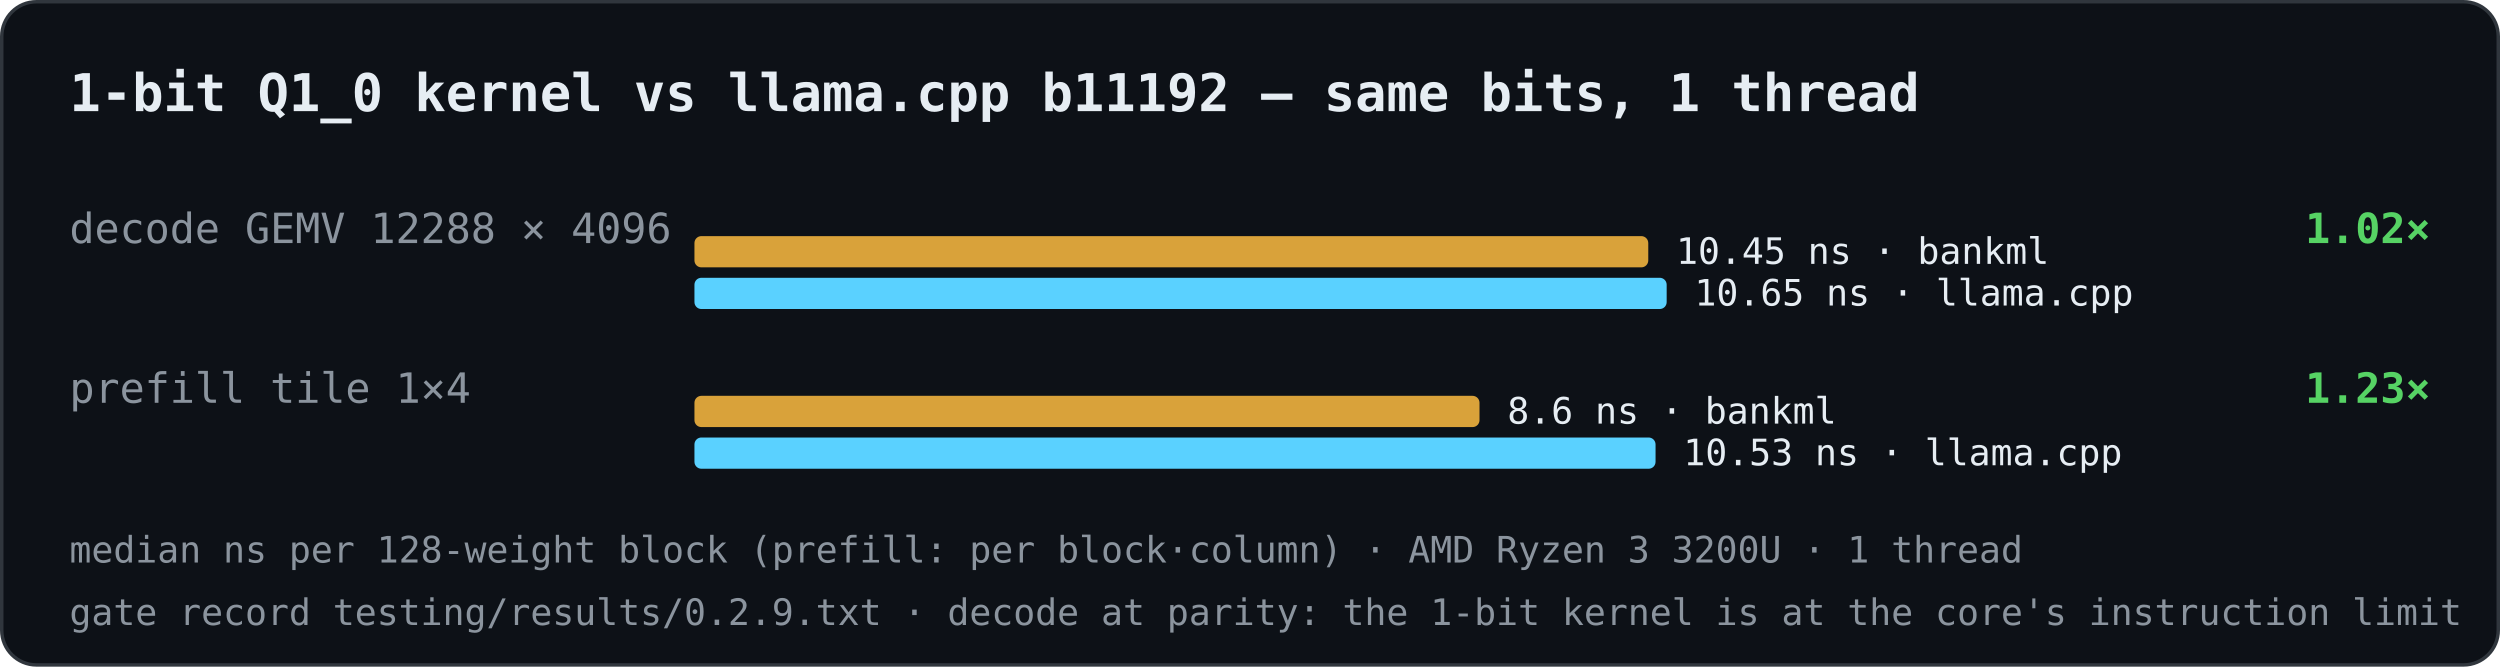
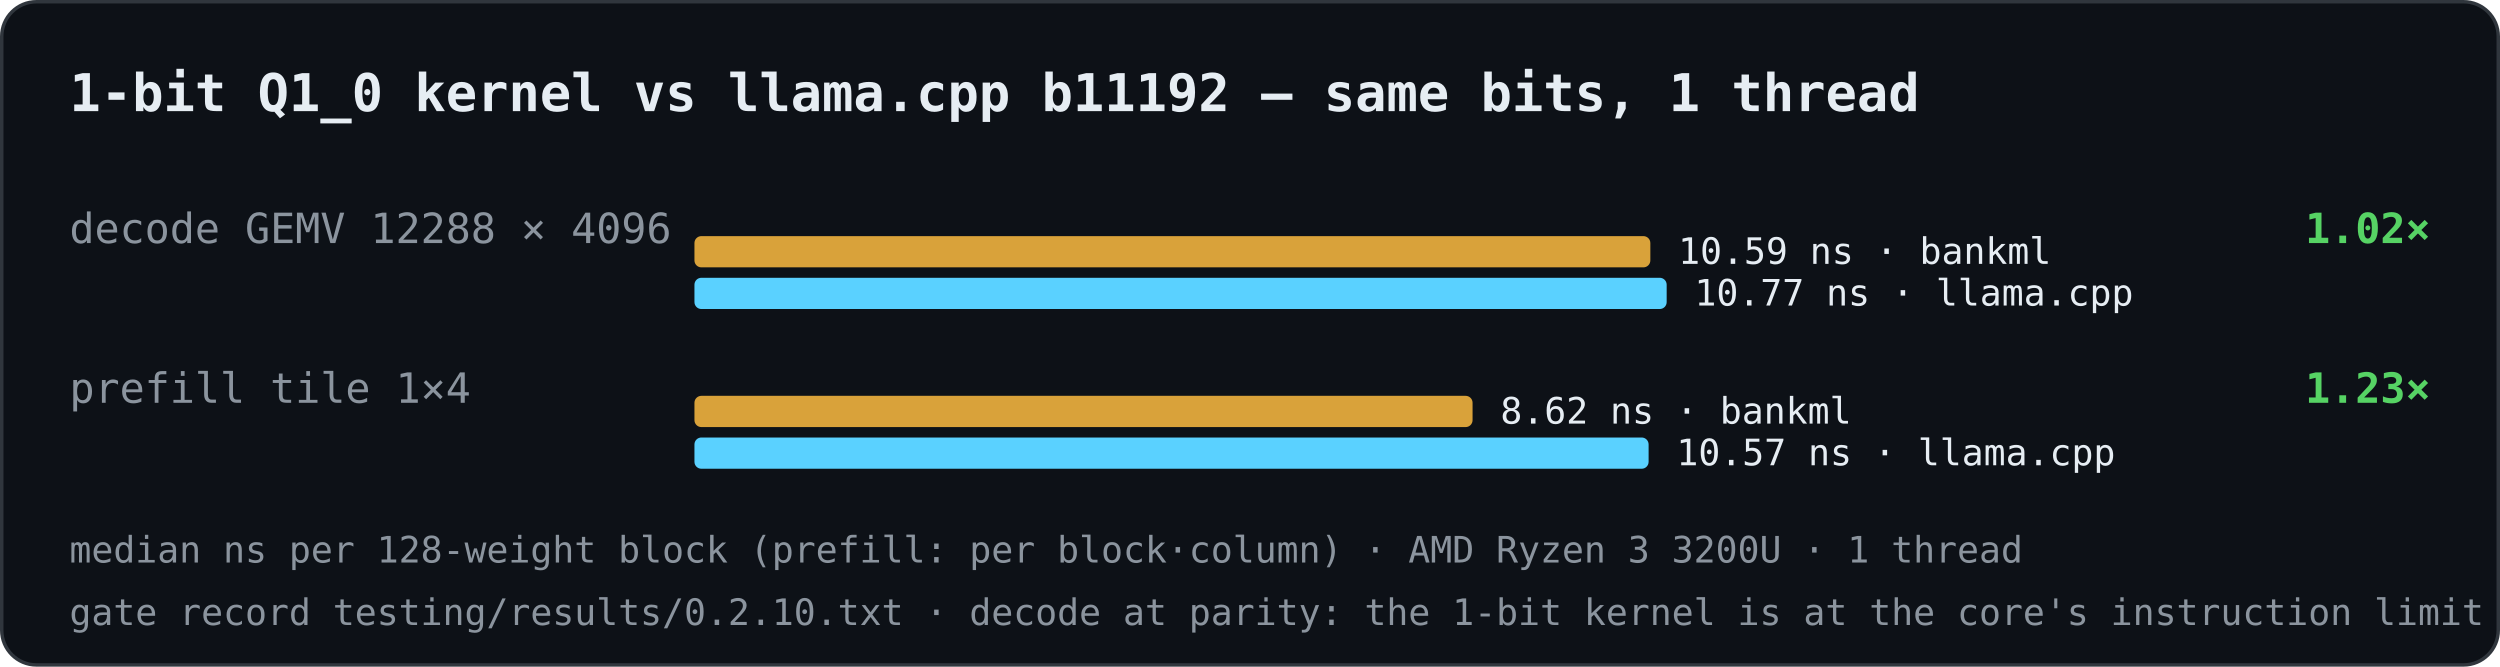
<svg xmlns="http://www.w3.org/2000/svg" width="720" height="192" viewBox="0 0 720 192" role="img" aria-label="1-bit Q1_0 kernel vs llama.cpp b11192 — same bits, 1 thread">
  <rect x="0.5" y="0.5" width="719" height="191" rx="10" fill="#0d1117" stroke="#30363d" />
  <text x="20" y="32" font-family="ui-monospace,SFMono-Regular,Menlo,Consolas,monospace" font-size="15" font-weight="700" text-anchor="start" fill="#e6edf3">1-bit Q1_0 kernel vs llama.cpp b11192 — same bits, 1 thread</text>
  <text x="20" y="70" font-family="ui-monospace,SFMono-Regular,Menlo,Consolas,monospace" font-size="12" font-weight="400" text-anchor="start" fill="#8b949e">decode GEMV 12288 × 4096</text>
-   <rect x="200" y="68" width="274.7" height="9" rx="2" fill="#D9A23A" />
-   <text x="482.7" y="76" font-family="ui-monospace,SFMono-Regular,Menlo,Consolas,monospace" font-size="10.5" font-weight="400" text-anchor="start" fill="#e6edf3">10.45 ns · bankml</text>
+   <rect x="200" y="68" width="275.3" height="9" rx="2" fill="#D9A23A" />
+   <text x="483.3" y="76" font-family="ui-monospace,SFMono-Regular,Menlo,Consolas,monospace" font-size="10.5" font-weight="400" text-anchor="start" fill="#e6edf3">10.59 ns · bankml</text>
  <rect x="200" y="80" width="280.0" height="9" rx="2" fill="#5AD1FF" />
-   <text x="488.0" y="88" font-family="ui-monospace,SFMono-Regular,Menlo,Consolas,monospace" font-size="10.5" font-weight="400" text-anchor="start" fill="#e6edf3">10.65 ns · llama.cpp</text>
+   <text x="488.0" y="88" font-family="ui-monospace,SFMono-Regular,Menlo,Consolas,monospace" font-size="10.5" font-weight="400" text-anchor="start" fill="#e6edf3">10.77 ns · llama.cpp</text>
  <text x="700" y="70" font-family="ui-monospace,SFMono-Regular,Menlo,Consolas,monospace" font-size="12" font-weight="700" text-anchor="end" fill="#56D364">1.02×</text>
  <text x="20" y="116" font-family="ui-monospace,SFMono-Regular,Menlo,Consolas,monospace" font-size="12" font-weight="400" text-anchor="start" fill="#8b949e">prefill tile 1×4</text>
-   <rect x="200" y="114" width="226.1" height="9" rx="2" fill="#D9A23A" />
-   <text x="434.1" y="122" font-family="ui-monospace,SFMono-Regular,Menlo,Consolas,monospace" font-size="10.5" font-weight="400" text-anchor="start" fill="#e6edf3">8.6 ns · bankml</text>
-   <rect x="200" y="126" width="276.8" height="9" rx="2" fill="#5AD1FF" />
-   <text x="484.8" y="134" font-family="ui-monospace,SFMono-Regular,Menlo,Consolas,monospace" font-size="10.5" font-weight="400" text-anchor="start" fill="#e6edf3">10.53 ns · llama.cpp</text>
+   <rect x="200" y="114" width="224.1" height="9" rx="2" fill="#D9A23A" />
+   <text x="432.1" y="122" font-family="ui-monospace,SFMono-Regular,Menlo,Consolas,monospace" font-size="10.5" font-weight="400" text-anchor="start" fill="#e6edf3">8.62 ns · bankml</text>
+   <rect x="200" y="126" width="274.8" height="9" rx="2" fill="#5AD1FF" />
+   <text x="482.8" y="134" font-family="ui-monospace,SFMono-Regular,Menlo,Consolas,monospace" font-size="10.5" font-weight="400" text-anchor="start" fill="#e6edf3">10.57 ns · llama.cpp</text>
  <text x="700" y="116" font-family="ui-monospace,SFMono-Regular,Menlo,Consolas,monospace" font-size="12" font-weight="700" text-anchor="end" fill="#56D364">1.23×</text>
  <text x="20" y="162" font-family="ui-monospace,SFMono-Regular,Menlo,Consolas,monospace" font-size="10.5" font-weight="400" text-anchor="start" fill="#8b949e">median ns per 128-weight block (prefill: per block·column) · AMD Ryzen 3 3200U · 1 thread</text>
-   <text x="20" y="180" font-family="ui-monospace,SFMono-Regular,Menlo,Consolas,monospace" font-size="10.5" font-weight="400" text-anchor="start" fill="#8b949e">gate record testing/results/0.2.9.txt · decode at parity: the 1-bit kernel is at the core's instruction limit</text>
+   <text x="20" y="180" font-family="ui-monospace,SFMono-Regular,Menlo,Consolas,monospace" font-size="10.5" font-weight="400" text-anchor="start" fill="#8b949e">gate record testing/results/0.2.10.txt · decode at parity: the 1-bit kernel is at the core's instruction limit</text>
</svg>
